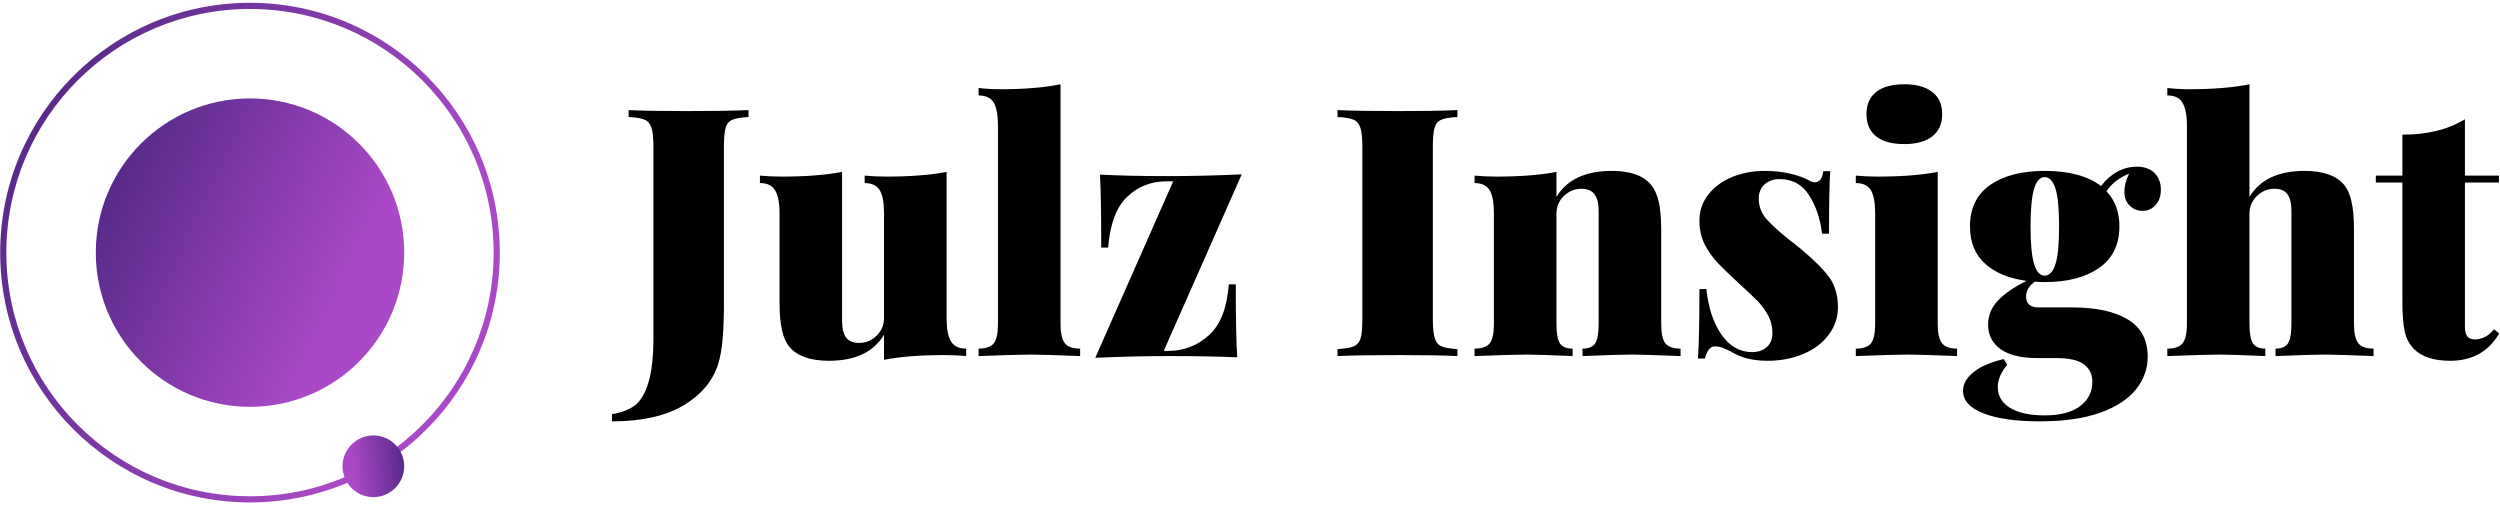
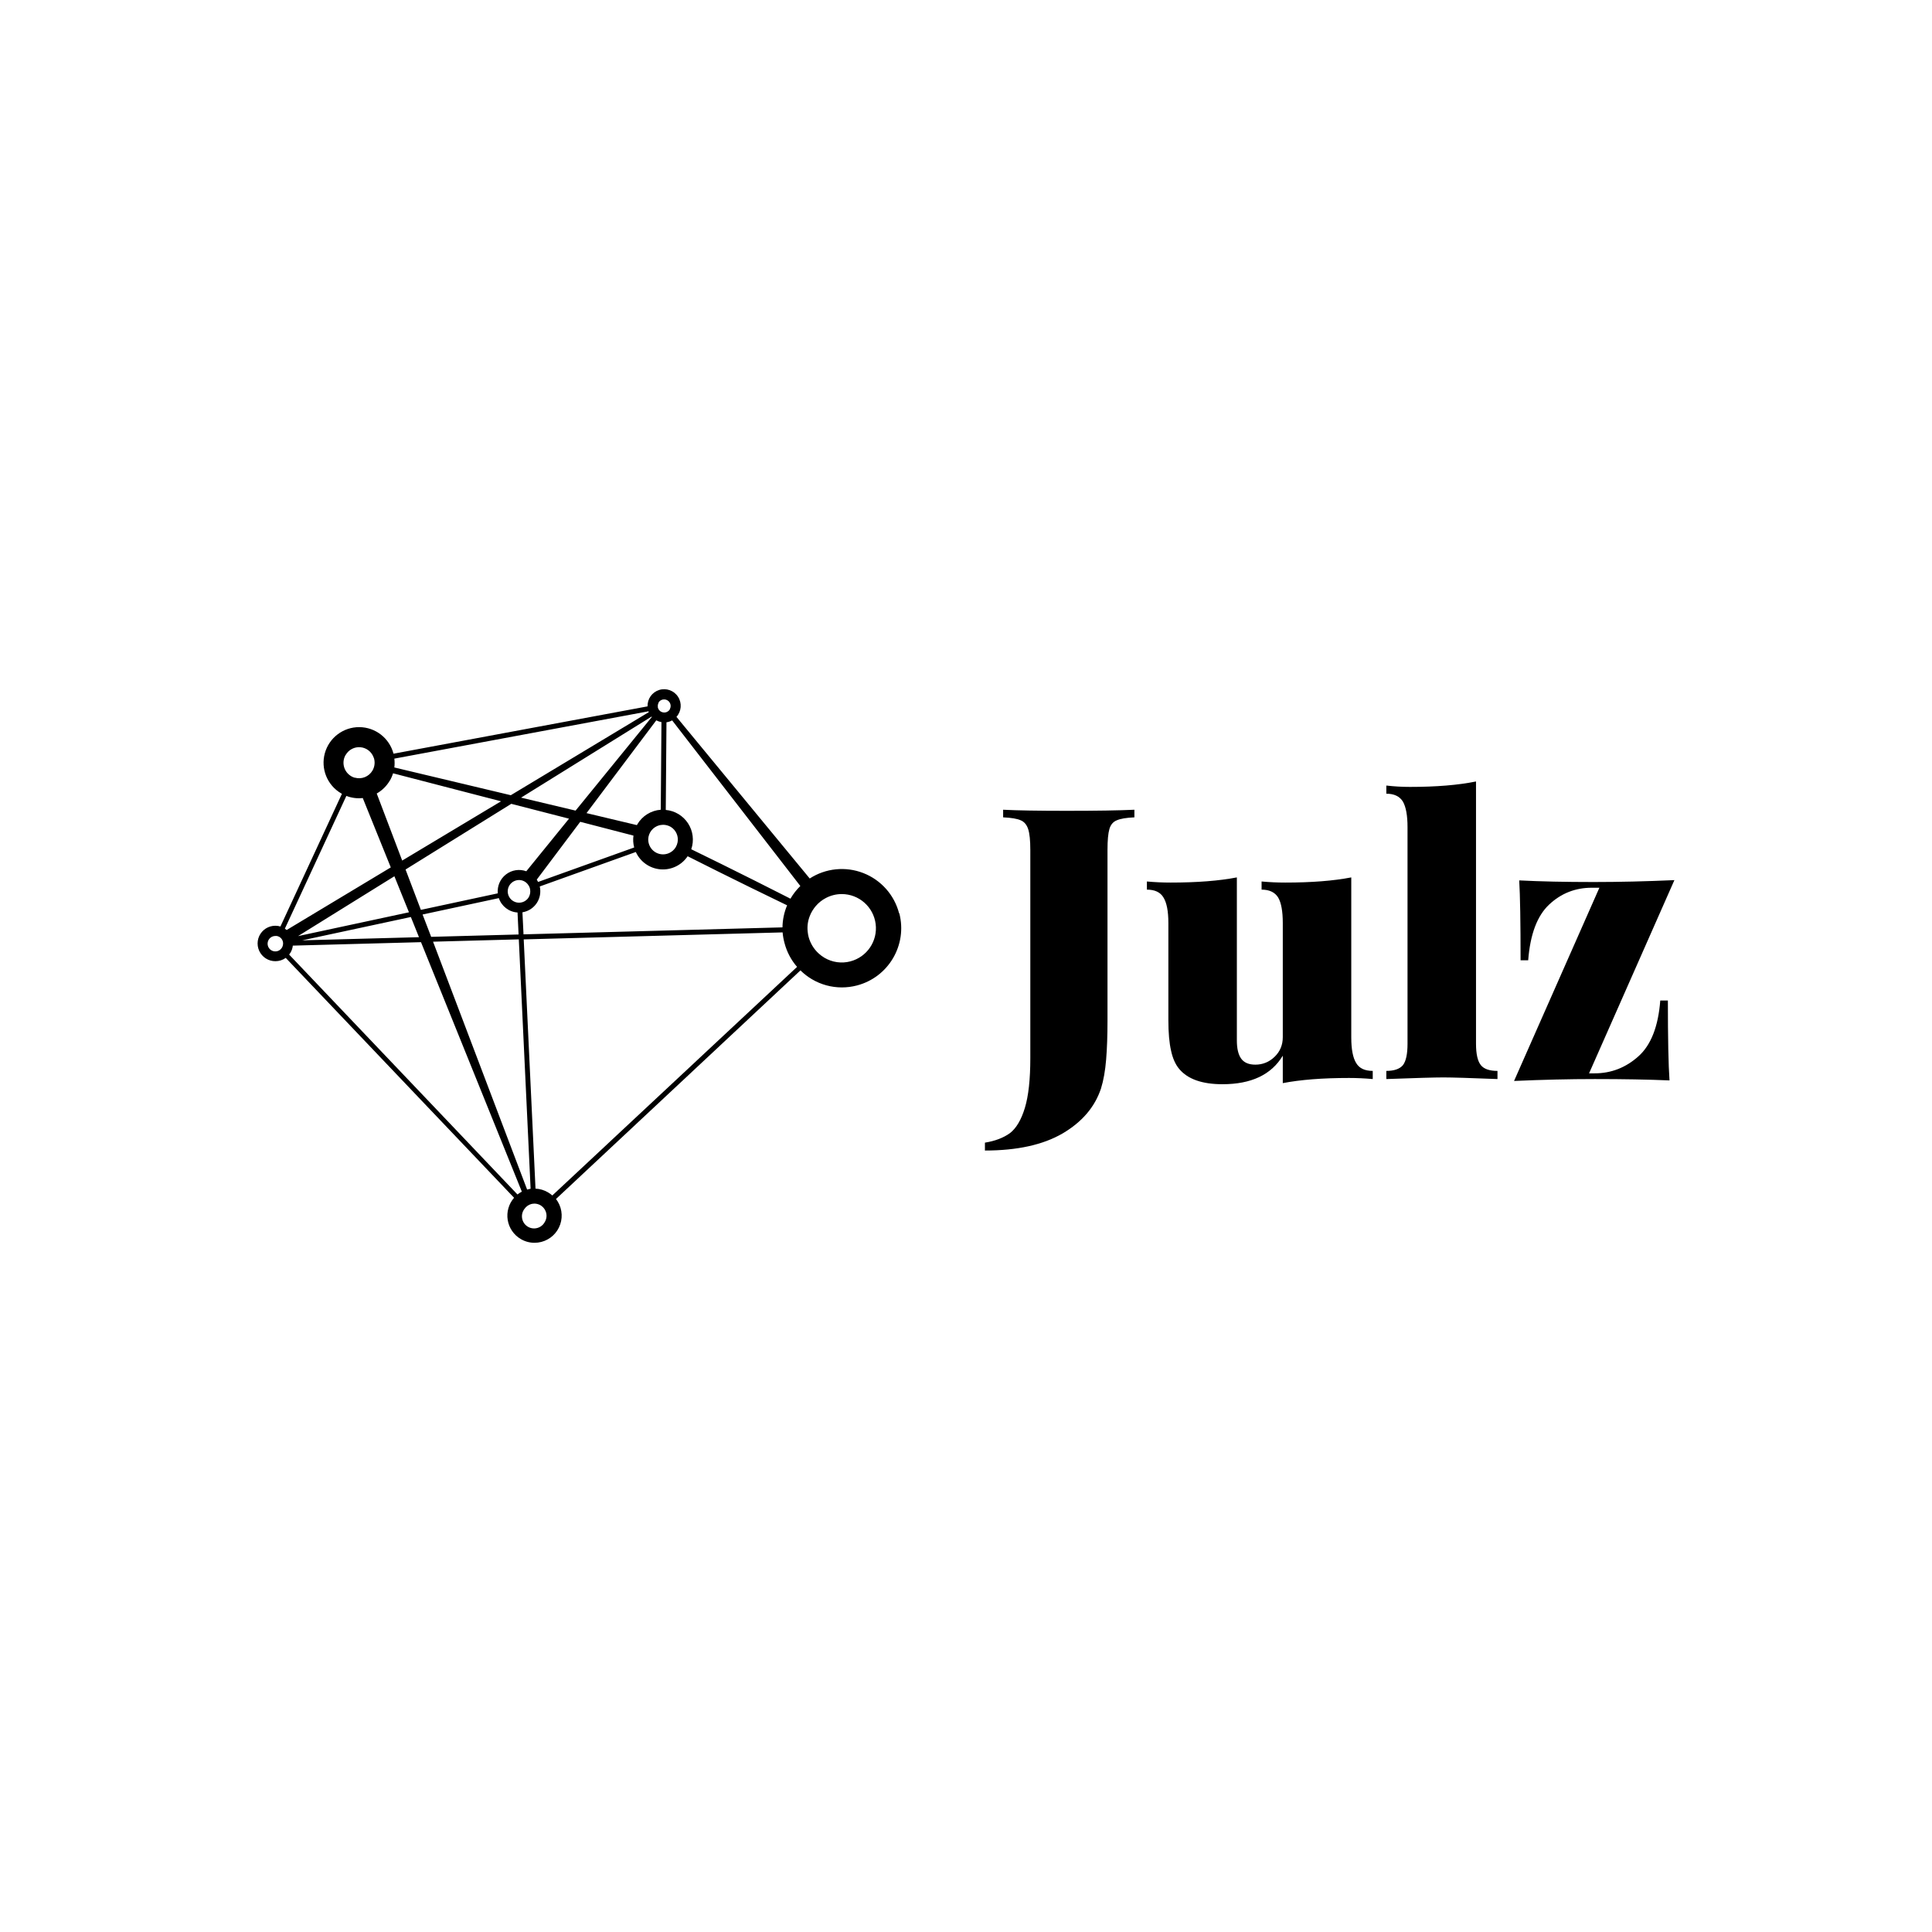
- <svg xmlns="http://www.w3.org/2000/svg" data-v-423bf9ae="" viewBox="0 0 445 90" class="iconLeft">
-   <g data-v-423bf9ae="" id="c168ba09-e4fc-4c4f-8512-8c2b7f38f91a" fill="#000000" transform="matrix(4.418262,0,0,4.418262,110.4801,-3.5567)">
-     <path d="M-0.35 17.78L-0.35 17.49L-0.35 17.49Q0.21 17.40 0.57 17.14L0.57 17.14L0.57 17.14Q0.92 16.87 1.12 16.21L1.12 16.21L1.12 16.21Q1.32 15.55 1.32 14.38L1.32 14.38L1.32 6.72L1.32 6.72Q1.32 6.19 1.24 5.95L1.24 5.95L1.24 5.95Q1.16 5.71 0.97 5.63L0.97 5.63L0.97 5.63Q0.77 5.54 0.32 5.52L0.32 5.52L0.32 5.24L0.32 5.24Q1.08 5.28 2.66 5.28L2.66 5.28L2.66 5.28Q4.30 5.28 5.15 5.24L5.15 5.24L5.15 5.52L5.15 5.52Q4.70 5.54 4.50 5.63L4.50 5.63L4.50 5.63Q4.30 5.71 4.23 5.95L4.23 5.95L4.23 5.95Q4.16 6.19 4.16 6.72L4.16 6.72L4.16 11.84L4.16 13.01L4.16 13.01Q4.16 13.82 4.11 14.43L4.11 14.43L4.11 14.43Q4.06 15.05 3.92 15.50L3.92 15.50L3.92 15.50Q3.58 16.52 2.51 17.15L2.51 17.15L2.51 17.15Q1.43 17.78-0.35 17.78L-0.35 17.78ZM13.13 7.73L13.13 13.62L13.13 13.62Q13.13 14.27 13.31 14.56L13.31 14.56L13.31 14.56Q13.48 14.85 13.92 14.85L13.92 14.85L13.92 15.15L13.92 15.15Q13.48 15.11 13.05 15.11L13.05 15.11L13.05 15.11Q11.59 15.11 10.61 15.30L10.61 15.30L10.61 14.29L10.61 14.29Q9.98 15.34 8.39 15.34L8.39 15.34L8.39 15.34Q7.27 15.34 6.80 14.78L6.80 14.78L6.80 14.78Q6.59 14.53 6.50 14.11L6.50 14.11L6.50 14.11Q6.40 13.68 6.40 12.98L6.40 12.98L6.40 9.41L6.40 9.41Q6.40 8.76 6.22 8.47L6.22 8.47L6.22 8.47Q6.05 8.18 5.61 8.18L5.61 8.18L5.61 7.88L5.61 7.88Q6.05 7.92 6.48 7.92L6.48 7.92L6.48 7.92Q7.94 7.92 8.92 7.73L8.92 7.73L8.92 13.73L8.92 13.73Q8.92 14.18 9.08 14.40L9.08 14.40L9.08 14.40Q9.24 14.62 9.60 14.62L9.60 14.62L9.60 14.62Q10.01 14.62 10.31 14.33L10.31 14.33L10.31 14.33Q10.61 14.04 10.61 13.61L10.61 13.61L10.61 9.41L10.61 9.41Q10.61 8.76 10.44 8.47L10.44 8.47L10.44 8.47Q10.26 8.18 9.83 8.18L9.83 8.18L9.83 7.88L9.83 7.88Q10.26 7.92 10.70 7.92L10.70 7.92L10.70 7.92Q12.15 7.92 13.13 7.73L13.13 7.73ZM17.72 4.20L17.72 13.85L17.72 13.85Q17.72 14.42 17.90 14.64L17.90 14.64L17.90 14.64Q18.07 14.85 18.51 14.85L18.51 14.85L18.51 15.15L18.51 15.15Q17.00 15.09 16.52 15.09L16.52 15.09L16.52 15.09Q16.04 15.09 14.42 15.15L14.42 15.15L14.42 14.85L14.42 14.85Q14.85 14.85 15.03 14.64L15.03 14.64L15.03 14.64Q15.20 14.42 15.20 13.85L15.20 13.85L15.20 5.88L15.20 5.88Q15.20 5.24 15.03 4.94L15.03 4.94L15.03 4.94Q14.85 4.65 14.42 4.65L14.42 4.65L14.42 4.35L14.42 4.35Q14.85 4.40 15.29 4.40L15.29 4.40L15.29 4.40Q16.74 4.40 17.72 4.20L17.72 4.20ZM25.02 7.83L21.88 14.94L22.08 14.94L22.08 14.94Q23.00 14.94 23.70 14.31L23.70 14.31L23.70 14.31Q24.39 13.69 24.50 12.26L24.50 12.26L24.78 12.26L24.78 12.26Q24.78 14.36 24.84 15.20L24.84 15.20L24.84 15.20Q23.67 15.15 22.09 15.15L22.09 15.15L22.09 15.15Q20.69 15.15 19.12 15.22L19.12 15.22L22.26 8.11L21.98 8.11L21.98 8.11Q21.07 8.11 20.41 8.73L20.41 8.73L20.41 8.73Q19.75 9.35 19.64 10.78L19.64 10.78L19.36 10.78L19.36 10.78Q19.36 8.68 19.31 7.84L19.31 7.84L19.31 7.84Q20.47 7.90 22.05 7.90L22.05 7.90L22.05 7.90Q23.45 7.90 25.02 7.83L25.02 7.83ZM33.71 5.24L33.71 5.52L33.71 5.52Q33.26 5.54 33.06 5.63L33.06 5.63L33.06 5.63Q32.86 5.71 32.79 5.95L32.79 5.95L32.79 5.95Q32.72 6.19 32.72 6.72L32.72 6.72L32.72 13.66L32.72 13.66Q32.72 14.20 32.80 14.43L32.80 14.43L32.80 14.43Q32.87 14.67 33.07 14.76L33.07 14.76L33.07 14.76Q33.26 14.84 33.71 14.87L33.71 14.87L33.71 15.15L33.71 15.15Q32.90 15.11 31.37 15.11L31.37 15.11L31.37 15.11Q29.68 15.11 28.88 15.15L28.88 15.15L28.88 14.87L28.88 14.87Q29.33 14.84 29.53 14.76L29.53 14.76L29.53 14.76Q29.74 14.67 29.81 14.43L29.81 14.43L29.81 14.43Q29.88 14.20 29.88 13.66L29.88 13.66L29.88 6.72L29.88 6.72Q29.88 6.19 29.80 5.95L29.80 5.95L29.80 5.95Q29.72 5.71 29.53 5.63L29.53 5.63L29.53 5.63Q29.33 5.54 28.88 5.52L28.88 5.52L28.88 5.24L28.88 5.24Q29.68 5.28 31.37 5.28L31.37 5.28L31.37 5.28Q32.89 5.28 33.71 5.24L33.71 5.24ZM39.93 7.69L39.93 7.69Q41.05 7.69 41.51 8.25L41.51 8.25L41.51 8.25Q41.72 8.50 41.82 8.93L41.82 8.93L41.82 8.93Q41.92 9.35 41.92 10.05L41.92 10.05L41.92 13.85L41.92 13.85Q41.92 14.42 42.09 14.64L42.09 14.64L42.09 14.64Q42.27 14.85 42.70 14.85L42.70 14.85L42.70 15.15L42.70 15.15Q41.19 15.09 40.74 15.09L40.74 15.09L40.74 15.09Q40.26 15.09 38.75 15.15L38.75 15.15L38.75 14.85L38.75 14.85Q39.12 14.85 39.26 14.64L39.26 14.64L39.26 14.64Q39.40 14.42 39.40 13.85L39.40 13.85L39.40 9.30L39.40 9.30Q39.40 8.85 39.23 8.63L39.23 8.63L39.23 8.63Q39.07 8.41 38.71 8.41L38.71 8.41L38.71 8.41Q38.30 8.41 38.00 8.70L38.00 8.70L38.00 8.70Q37.70 8.99 37.70 9.42L37.70 9.42L37.70 13.85L37.70 13.85Q37.70 14.42 37.84 14.64L37.84 14.64L37.84 14.64Q37.98 14.85 38.35 14.85L38.35 14.85L38.35 15.15L38.35 15.15Q36.95 15.09 36.50 15.09L36.50 15.09L36.50 15.09Q36.02 15.09 34.40 15.15L34.40 15.15L34.40 14.85L34.40 14.85Q34.83 14.85 35.01 14.64L35.01 14.64L35.01 14.64Q35.18 14.42 35.18 13.85L35.18 13.85L35.18 9.41L35.18 9.41Q35.18 8.76 35.01 8.47L35.01 8.47L35.01 8.47Q34.83 8.18 34.40 8.18L34.40 8.18L34.40 7.88L34.40 7.88Q34.85 7.92 35.27 7.92L35.27 7.92L35.27 7.92Q36.72 7.92 37.70 7.73L37.70 7.73L37.70 8.74L37.70 8.74Q38.33 7.69 39.93 7.69L39.93 7.69ZM46.09 7.69L46.09 7.69Q46.63 7.69 47.12 7.80L47.12 7.80L47.12 7.80Q47.60 7.92 47.85 8.06L47.85 8.06L47.85 8.06Q48.01 8.15 48.10 8.15L48.10 8.15L48.10 8.15Q48.40 8.15 48.45 7.70L48.45 7.70L48.73 7.70L48.73 7.70Q48.68 8.43 48.68 10.22L48.68 10.22L48.40 10.22L48.40 10.22Q48.29 9.30 47.87 8.66L47.87 8.66L47.87 8.66Q47.46 8.02 46.68 8.02L46.68 8.02L46.68 8.02Q46.33 8.02 46.09 8.23L46.09 8.23L46.09 8.23Q45.85 8.44 45.85 8.81L45.85 8.81L45.85 8.81Q45.85 9.27 46.16 9.63L46.16 9.63L46.16 9.63Q46.47 9.98 47.12 10.50L47.12 10.50L47.12 10.50Q47.15 10.51 47.53 10.82L47.53 10.82L47.53 10.82Q48.31 11.47 48.68 11.96L48.68 11.96L48.68 11.96Q49.04 12.46 49.04 13.19L49.04 13.19L49.04 13.19Q49.04 13.80 48.66 14.30L48.66 14.30L48.66 14.30Q48.29 14.80 47.63 15.07L47.63 15.07L47.63 15.07Q46.98 15.34 46.21 15.34L46.21 15.34L46.21 15.34Q45.33 15.34 44.77 14.99L44.77 14.99L44.77 14.99Q44.53 14.87 44.38 14.81L44.38 14.81L44.38 14.81Q44.23 14.76 44.07 14.76L44.07 14.76L44.07 14.76Q43.81 14.76 43.68 15.25L43.68 15.25L43.40 15.25L43.40 15.25Q43.46 14.45 43.46 12.45L43.46 12.45L43.74 12.45L43.74 12.45Q43.86 13.59 44.35 14.29L44.35 14.29L44.35 14.29Q44.84 14.99 45.58 14.99L45.58 14.99L45.58 14.99Q45.93 14.99 46.16 14.80L46.16 14.80L46.16 14.80Q46.40 14.60 46.40 14.22L46.40 14.22L46.40 14.22Q46.40 13.83 46.23 13.52L46.23 13.52L46.23 13.52Q46.07 13.22 45.84 12.97L45.84 12.97L45.84 12.97Q45.61 12.73 45.09 12.26L45.09 12.26L45.09 12.26Q44.51 11.72 44.20 11.40L44.20 11.40L44.20 11.40Q43.89 11.07 43.67 10.65L43.67 10.65L43.67 10.65Q43.46 10.22 43.46 9.70L43.46 9.70L43.46 9.70Q43.46 9.10 43.82 8.64L43.82 8.64L43.82 8.64Q44.18 8.18 44.79 7.93L44.79 7.93L44.79 7.93Q45.39 7.69 46.09 7.69L46.09 7.69ZM51.72 4.20L51.72 4.20Q52.44 4.20 52.84 4.51L52.84 4.51L52.84 4.51Q53.24 4.82 53.24 5.40L53.24 5.40L53.24 5.40Q53.24 5.99 52.84 6.30L52.84 6.30L52.84 6.30Q52.44 6.61 51.72 6.61L51.72 6.61L51.72 6.61Q50.97 6.61 50.58 6.30L50.58 6.30L50.58 6.30Q50.19 5.99 50.19 5.40L50.19 5.40L50.19 5.40Q50.19 4.82 50.58 4.51L50.58 4.51L50.58 4.51Q50.97 4.20 51.72 4.20L51.72 4.20ZM53.06 7.73L53.06 13.85L53.06 13.85Q53.06 14.42 53.24 14.64L53.24 14.64L53.24 14.64Q53.41 14.85 53.84 14.85L53.84 14.85L53.84 15.15L53.84 15.15Q52.33 15.09 51.86 15.09L51.86 15.09L51.86 15.09Q51.38 15.09 49.76 15.15L49.76 15.15L49.76 14.85L49.76 14.85Q50.19 14.85 50.37 14.64L50.37 14.64L50.37 14.64Q50.54 14.42 50.54 13.85L50.54 13.85L50.54 9.41L50.54 9.41Q50.54 8.76 50.37 8.47L50.37 8.47L50.37 8.47Q50.19 8.18 49.76 8.18L49.76 8.18L49.76 7.88L49.76 7.88Q50.20 7.92 50.62 7.92L50.62 7.92L50.62 7.92Q52.08 7.92 53.06 7.73L53.06 7.73ZM61.31 9.30L61.31 9.30Q61.01 9.30 60.80 9.09L60.80 9.09L60.80 9.09Q60.58 8.89 60.58 8.53L60.58 8.53L60.58 8.53Q60.58 8.19 60.77 7.80L60.77 7.80L60.77 7.80Q60.16 8.05 59.86 8.51L59.86 8.51L59.86 8.51Q60.38 9.06 60.38 9.93L60.38 9.93L60.38 9.93Q60.38 11.03 59.56 11.60L59.56 11.60L59.56 11.60Q58.74 12.17 57.37 12.17L57.37 12.17L57.37 12.17Q57.11 12.17 56.98 12.15L56.98 12.15L56.98 12.15Q56.62 12.40 56.62 12.74L56.62 12.74L56.62 12.74Q56.62 13.19 57.12 13.19L57.12 13.19L58.48 13.19L58.48 13.19Q59.91 13.19 60.71 13.67L60.71 13.67L60.71 13.67Q61.52 14.15 61.52 15.18L61.52 15.18L61.52 15.18Q61.52 15.90 61.05 16.49L61.05 16.49L61.05 16.49Q60.58 17.08 59.61 17.43L59.61 17.43L59.61 17.43Q58.63 17.78 57.18 17.78L57.18 17.78L57.18 17.78Q55.73 17.78 54.91 17.46L54.91 17.46L54.91 17.46Q54.08 17.14 54.08 16.55L54.08 16.55L54.08 16.55Q54.08 16.14 54.49 15.81L54.49 15.81L54.49 15.81Q54.89 15.47 55.72 15.27L55.72 15.27L55.86 15.50L55.86 15.50Q55.48 15.96 55.48 16.39L55.48 16.39L55.48 16.39Q55.48 16.94 55.98 17.24L55.98 17.24L55.98 17.24Q56.48 17.54 57.37 17.54L57.37 17.54L57.37 17.54Q58.30 17.54 58.79 17.17L58.79 17.17L58.79 17.17Q59.29 16.80 59.29 16.18L59.29 16.18L59.29 16.18Q59.29 15.75 58.96 15.49L58.96 15.49L58.96 15.49Q58.63 15.23 57.81 15.23L57.81 15.23L57.05 15.23L57.05 15.23Q56.10 15.23 55.59 14.87L55.59 14.87L55.59 14.87Q55.09 14.50 55.09 13.89L55.09 13.89L55.09 13.89Q55.09 13.33 55.49 12.91L55.49 12.91L55.49 12.91Q55.89 12.49 56.64 12.12L56.64 12.12L56.64 12.12Q55.58 11.98 54.97 11.43L54.97 11.43L54.97 11.43Q54.36 10.88 54.36 9.93L54.36 9.93L54.36 9.93Q54.36 8.82 55.18 8.25L55.18 8.25L55.18 8.25Q56 7.69 57.37 7.69L57.37 7.69L57.37 7.69Q58.84 7.69 59.64 8.30L59.64 8.30L59.64 8.30Q59.91 7.94 60.28 7.73L60.28 7.73L60.28 7.73Q60.66 7.52 61.08 7.52L61.08 7.52L61.08 7.52Q61.54 7.52 61.80 7.78L61.80 7.78L61.80 7.78Q62.05 8.04 62.05 8.44L62.05 8.44L62.05 8.44Q62.05 8.83 61.84 9.06L61.84 9.06L61.84 9.06Q61.63 9.30 61.31 9.30L61.31 9.30ZM57.37 11.91L57.37 11.91Q57.65 11.91 57.80 11.46L57.80 11.46L57.80 11.46Q57.95 11.00 57.95 9.93L57.95 9.93L57.95 9.93Q57.95 8.85 57.80 8.39L57.80 8.39L57.80 8.39Q57.65 7.94 57.37 7.94L57.37 7.94L57.37 7.94Q57.09 7.94 56.95 8.39L56.95 8.39L56.95 8.39Q56.80 8.85 56.80 9.93L56.80 9.93L56.80 9.93Q56.80 11.00 56.95 11.46L56.95 11.46L56.95 11.46Q57.09 11.91 57.37 11.91L57.37 11.91ZM65.62 4.20L65.62 8.74L65.62 8.74Q66.25 7.69 67.84 7.69L67.84 7.69L67.84 7.69Q68.96 7.69 69.43 8.25L69.43 8.25L69.43 8.25Q69.64 8.50 69.73 8.93L69.73 8.93L69.73 8.93Q69.83 9.35 69.83 10.05L69.83 10.05L69.83 13.85L69.83 13.85Q69.83 14.42 70.01 14.64L70.01 14.64L70.01 14.64Q70.18 14.85 70.62 14.85L70.62 14.85L70.62 15.15L70.62 15.15Q69.10 15.09 68.66 15.09L68.66 15.09L68.66 15.09Q68.18 15.09 66.67 15.15L66.67 15.15L66.67 14.85L66.67 14.85Q67.03 14.85 67.17 14.64L67.17 14.64L67.17 14.64Q67.31 14.42 67.31 13.85L67.31 13.85L67.31 9.30L67.31 9.30Q67.31 8.85 67.15 8.63L67.15 8.63L67.15 8.63Q66.99 8.41 66.63 8.41L66.63 8.41L66.63 8.41Q66.22 8.41 65.92 8.70L65.92 8.70L65.92 8.70Q65.62 8.99 65.62 9.42L65.62 9.42L65.62 13.85L65.62 13.85Q65.62 14.42 65.76 14.64L65.76 14.64L65.76 14.64Q65.90 14.85 66.26 14.85L66.26 14.85L66.26 15.15L66.26 15.15Q64.86 15.09 64.41 15.09L64.41 15.09L64.41 15.09Q63.94 15.09 62.31 15.15L62.31 15.15L62.31 14.85L62.31 14.85Q62.75 14.85 62.92 14.64L62.92 14.64L62.92 14.64Q63.10 14.42 63.10 13.85L63.10 13.85L63.10 5.88L63.10 5.88Q63.10 5.24 62.92 4.94L62.92 4.94L62.92 4.94Q62.75 4.65 62.31 4.65L62.31 4.65L62.31 4.35L62.31 4.35Q62.75 4.40 63.18 4.40L63.18 4.40L63.18 4.40Q64.64 4.40 65.62 4.20L65.62 4.20ZM74.30 5.61L74.30 7.88L75.67 7.88L75.67 8.16L74.30 8.16L74.30 13.97L74.30 13.97Q74.30 14.25 74.40 14.36L74.40 14.36L74.40 14.36Q74.49 14.48 74.72 14.48L74.72 14.48L74.72 14.48Q74.89 14.48 75.10 14.38L75.10 14.38L75.10 14.38Q75.31 14.28 75.47 14.07L75.47 14.07L75.68 14.24L75.68 14.24Q75.04 15.34 73.70 15.34L73.70 15.34L73.70 15.34Q72.73 15.34 72.25 14.87L72.25 14.87L72.25 14.87Q71.96 14.57 71.87 14.14L71.87 14.14L71.87 14.14Q71.78 13.71 71.78 12.92L71.78 12.92L71.78 8.16L70.71 8.16L70.71 7.88L71.78 7.88L71.78 6.23L71.78 6.23Q72.53 6.23 73.14 6.08L73.14 6.08L73.14 6.08Q73.75 5.94 74.30 5.61L74.30 5.61Z" />
+ <svg xmlns="http://www.w3.org/2000/svg" data-v-fde0c5aa="" viewBox="0 0 300 300" class="iconLeft">
+   <defs data-v-fde0c5aa="" />
+   <rect data-v-fde0c5aa="" fill="transparent" x="0" y="0" width="300px" height="300px" class="logo-background-square" />
+   <defs data-v-fde0c5aa="" />
+   <g data-v-fde0c5aa="" id="a2e55191-154e-4f85-83c4-f0bcb6b6e5d9" fill="#000000" transform="matrix(4.219967,0,0,4.219967,154.4164,103.6226)">
+     <path d="M-0.35 17.78L-0.35 17.49L-0.35 17.49Q0.21 17.40 0.57 17.14L0.57 17.14L0.57 17.14Q0.92 16.87 1.12 16.21L1.12 16.21L1.12 16.21Q1.32 15.55 1.32 14.38L1.32 14.38L1.32 6.72L1.32 6.72Q1.32 6.19 1.24 5.95L1.24 5.95L1.24 5.95Q1.16 5.71 0.97 5.63L0.97 5.63L0.97 5.63Q0.77 5.54 0.32 5.52L0.32 5.52L0.32 5.24L0.32 5.24Q1.08 5.28 2.66 5.28L2.66 5.28L2.66 5.28Q4.30 5.28 5.15 5.24L5.15 5.24L5.15 5.52L5.15 5.52Q4.70 5.54 4.50 5.63L4.50 5.63L4.50 5.63Q4.30 5.71 4.23 5.95L4.23 5.95L4.23 5.95Q4.16 6.19 4.16 6.72L4.16 6.72L4.16 11.84L4.16 13.01L4.16 13.01Q4.16 13.82 4.11 14.43L4.11 14.43L4.11 14.43Q4.06 15.05 3.92 15.50L3.92 15.50L3.92 15.50Q3.58 16.52 2.51 17.15L2.51 17.15L2.51 17.15Q1.43 17.78-0.35 17.78L-0.35 17.78ZM13.13 7.73L13.13 13.62L13.13 13.62Q13.13 14.27 13.31 14.56L13.31 14.56L13.31 14.56Q13.48 14.85 13.92 14.85L13.92 14.85L13.92 15.15L13.92 15.15Q13.48 15.11 13.05 15.11L13.05 15.11L13.05 15.11Q11.59 15.11 10.61 15.30L10.61 15.30L10.61 14.29L10.61 14.29Q9.98 15.34 8.39 15.34L8.39 15.34L8.39 15.34Q7.27 15.34 6.80 14.78L6.80 14.78L6.80 14.78Q6.59 14.53 6.50 14.11L6.50 14.11L6.50 14.11Q6.40 13.68 6.40 12.98L6.40 12.98L6.40 9.41L6.40 9.41Q6.40 8.76 6.22 8.47L6.22 8.47L6.22 8.47Q6.05 8.18 5.61 8.18L5.61 8.18L5.61 7.88L5.61 7.88Q6.05 7.92 6.48 7.92L6.48 7.92L6.48 7.92Q7.94 7.92 8.92 7.73L8.92 7.73L8.92 13.73L8.92 13.73Q8.92 14.18 9.08 14.40L9.08 14.40L9.08 14.40Q9.24 14.62 9.60 14.62L9.60 14.62L9.60 14.62Q10.01 14.62 10.31 14.33L10.31 14.33L10.31 14.33Q10.61 14.04 10.61 13.61L10.61 13.61L10.61 9.41L10.61 9.41Q10.61 8.76 10.44 8.47L10.44 8.47L10.44 8.47Q10.26 8.18 9.83 8.18L9.83 8.18L9.83 7.88L9.83 7.88Q10.26 7.92 10.70 7.92L10.70 7.92L10.70 7.92Q12.15 7.92 13.13 7.73L13.13 7.73ZM17.72 4.20L17.72 13.85L17.72 13.85Q17.72 14.42 17.90 14.64L17.90 14.64L17.90 14.64Q18.07 14.85 18.51 14.85L18.51 14.85L18.51 15.15L18.51 15.15Q17.00 15.09 16.52 15.09L16.52 15.09L16.52 15.09Q16.04 15.09 14.42 15.15L14.42 15.15L14.42 14.85L14.42 14.85Q14.85 14.85 15.03 14.64L15.03 14.64L15.03 14.64Q15.20 14.42 15.20 13.85L15.20 13.85L15.20 5.88L15.20 5.88Q15.20 5.24 15.03 4.94L15.03 4.94L15.03 4.94Q14.85 4.65 14.42 4.65L14.42 4.65L14.42 4.35L14.42 4.35Q14.85 4.40 15.29 4.40L15.29 4.40L15.29 4.40Q16.74 4.40 17.72 4.20L17.72 4.20ZM25.02 7.83L21.88 14.94L22.08 14.94L22.08 14.94Q23.00 14.94 23.70 14.31L23.70 14.31L23.70 14.31Q24.39 13.69 24.50 12.26L24.50 12.26L24.78 12.26L24.78 12.26Q24.78 14.36 24.84 15.20L24.84 15.20L24.84 15.20Q23.67 15.15 22.09 15.15L22.09 15.15L22.09 15.15Q20.69 15.15 19.12 15.22L19.12 15.22L22.26 8.11L21.98 8.11L21.98 8.11Q21.07 8.11 20.41 8.73L20.41 8.73L20.41 8.73Q19.75 9.35 19.64 10.78L19.64 10.78L19.36 10.78L19.36 10.78Q19.36 8.68 19.31 7.84L19.31 7.84L19.31 7.84Q20.47 7.90 22.05 7.90L22.05 7.90L22.05 7.90Q23.45 7.90 25.02 7.83L25.02 7.83Z" />
  </g>
-   <defs data-v-423bf9ae="">
-     <linearGradient data-v-423bf9ae="" gradientTransform="rotate(25)" id="af9ed6e7-4de8-491b-b016-697a47fae416" x1="0%" y1="0%" x2="100%" y2="0%">
-       <stop data-v-423bf9ae="" offset="0%" style="stop-color: rgb(73, 36, 126); stop-opacity: 1;" />
-       <stop data-v-423bf9ae="" offset="100%" style="stop-color: rgb(170, 73, 199); stop-opacity: 1;" />
-     </linearGradient>
-   </defs>
-   <g data-v-423bf9ae="" id="55c2d0a6-c55a-4d99-8695-bba62ef5f93b" transform="matrix(1.097948,0,0,1.097948,-10.39738,-9.930502)" stroke="none" fill="url(#af9ed6e7-4de8-491b-b016-697a47fae416)">
-     <g>
-       <path d="M50 90.5c22.368 0 40.5-18.132 40.5-40.5S72.368 9.5 50 9.5 9.5 27.632 9.5 50 27.632 90.5 50 90.5zm0-1c-21.815 0-39.5-17.685-39.5-39.5S28.185 10.5 50 10.5 89.5 28.185 89.5 50 71.815 89.5 50 89.5z" />
-       <circle cx="50" cy="50" r="25" />
-       <circle transform="rotate(150 70 84.641)" cx="70" cy="84.641" r="5" />
-     </g>
+   <defs data-v-fde0c5aa="" />
+   <g data-v-fde0c5aa="" id="2688e829-eed9-49f8-9c68-645982e4ded3" stroke="none" fill="#000000" transform="matrix(0.3888137,0,0,0.3888137,4.014825,66.75199)">
+     <path d="M348.75 193.09a23.63 23.63 0 0 0-35.7-13.93l-53.22-64.55a6.62 6.62 0 1 0-11.54-4.19l-101.46 18.9a14.2 14.2 0 1 0-20.94 15.83l.34.18-24.56 53a7.08 7.08 0 1 0-2 13.86 7.13 7.13 0 0 0 4.12-1.32l91.19 95.8a10.83 10.83 0 0 0 2.67 16.48 10.78 10.78 0 0 0 5.48 1.5 11 11 0 0 0 2.75-.35 10.85 10.85 0 0 0 5.84-17.14l97.63-91.3a23.76 23.76 0 0 0 4.58 3.53 23.51 23.51 0 0 0 11.95 3.27 23.81 23.81 0 0 0 6-.77 23.66 23.66 0 0 0 16.95-28.84zm-19.46 19.17a13.57 13.57 0 0 1-10.35-1.44 13.76 13.76 0 0 1-2.34-1.74 13.77 13.77 0 0 1-4-6.6 13.79 13.79 0 0 1-.36-2.07 13 13 0 0 1 .82-6.23 13.81 13.81 0 0 1 1-2.06c.06-.1.13-.19.19-.29a13.79 13.79 0 0 1 1.22-1.67 13.48 13.48 0 0 1 4-3.19 13.58 13.58 0 0 1 6.39-1.59 13.66 13.66 0 0 1 3.41 26.88zM207.78 312.63a4.81 4.81 0 0 1-.51 3.67 4.85 4.85 0 1 1-8.35-4.91c.06-.1.13-.18.2-.27a4.78 4.78 0 0 1 1.28-1.28l.17-.1a4.82 4.82 0 0 1 1.31-.58c.16 0 .31-.07.47-.09a4.88 4.88 0 0 1 .75-.07 5 5 0 0 1 2.45.67c.11.07.2.15.31.22a4.77 4.77 0 0 1 1.37 1.46 4.82 4.82 0 0 1 .55 1.28zm-7.42-9.28l-.17.05-37.57-99 34.25-.93 4.71 99.59a11 11 0 0 0-1.22.3zM100.91 208a3.08 3.08 0 1 1-1.28-5.88H100.21a3 3 0 0 1 1 .35 3 3 0 0 1 1.39 3.5v.08a3.07 3.07 0 0 1-.21.49s0 .1-.07.15a3.06 3.06 0 0 1-1.41 1.31zm26.82-78.19a6.17 6.17 0 0 1 11.16 1c.07.18.15.35.2.54a6.23 6.23 0 0 1 .19 1.42v.18a6.13 6.13 0 0 1-.39 2.12 6.27 6.27 0 0 1-.47 1 6.2 6.2 0 0 1-7 2.83h-.14a6.23 6.23 0 0 1-1.34-.58l-.33-.22a6.21 6.21 0 0 1-1.88-8.34zm17.6 10.34a14.27 14.27 0 0 0 1.32-3l43.12 11.18L150.3 172l-10.17-26.78a14.11 14.11 0 0 0 5.2-5.12zm107.31-31.22a2.6 2.6 0 0 1 1.6-1.21 2.66 2.66 0 0 1 .66-.08 2.61 2.61 0 0 1 2.3 3.85v.1a2.59 2.59 0 0 1-1.28 1.09l-.29.11a2.61 2.61 0 0 1-1.34 0 3.5 3.5 0 0 1-.68-.27l-.19-.14a2.58 2.58 0 0 1-.67-.7l-.11-.18a2.62 2.62 0 0 1-.24-.58 2.66 2.66 0 0 1 0-.27 2.69 2.69 0 0 1 .32-1.71zm-51.77 77.67a4.53 4.53 0 1 1-3.9-6.83 4.44 4.44 0 0 1 3.76 2.1 3.83 3.83 0 0 1 .68 1.88 4.49 4.49 0 0 1-.54 2.8zm3.18-7l17.35-23.08 21.26 5.51a11.9 11.9 0 0 0 .27 4.68v.07l-38.36 13.76a8.53 8.53 0 0 0-.57-1.02zm47.72-63.6a6.58 6.58 0 0 0 2.07.7l-.28 35a11.91 11.91 0 0 0-9.37 5.84c-.06.1-.1.2-.16.3l-20.12-4.79zm8.49 48.77a5.88 5.88 0 0 1-.69 1.83 6 6 0 0 1-.66.91 5.9 5.9 0 0 1-9.59-1 6 6 0 0 1-.77-3.06 6 6 0 0 1 4.45-5.55c.18 0 .36-.07.53-.1a5.92 5.92 0 0 1 1-.09 6.25 6.25 0 0 1 3 .82 5.93 5.93 0 0 1 2.73 6.27zM250 114.65l-30.46 37.4-21.77-5.18 52.11-32.36zm-33.08 40.62l-17.06 21a8.51 8.51 0 0 0-11.38 8.82l-30.72 6.6-6.12-16.12 42.22-26.23zM153 192.66l-44.3 9.51 38.48-23.9zm.76 1.88l3.24 8.06-46.64 1.26zm4.68-1l30.45-6.54a8.44 8.44 0 0 0 7.47 5.74l.42 8.78-34.91.94zm39.88-.88a8.49 8.49 0 0 0 6.91-10.32l38.37-13.76a11.89 11.89 0 0 0 20.7 1.69l.59.3 11.41 5.72 13.11 6.48 13.16 6.4 1.45.7a23.39 23.39 0 0 0-1.85 8.81l-103.42 2.79zm110.98-10.5a23.75 23.75 0 0 0-3.84 4.89l-.1.18-1.43-.73-13.06-6.6-13.1-6.52-11.46-5.62-.57-.28a11.89 11.89 0 0 0-10.18-15.7l.28-35a6.67 6.67 0 0 0 2.27-.76zm-60.64-69.77c0 .11.08.22.13.33l-55.12 33.18-46.51-11.08a14.08 14.08 0 0 0 0-3.53zM128 146.18a13.76 13.76 0 0 0 6.55.85l11.19 27.7-41.58 25a7 7 0 0 0-.72-.53zm-22.85 63.37a7.09 7.09 0 0 0 .55-.8 7 7 0 0 0 .92-2.78l51.19-1.38 40.27 99.64a10.73 10.73 0 0 0-1.75 1.12zm105.1 96.2a11 11 0 0 0-1.71-1.24 10.79 10.79 0 0 0-5-1.49l-4.71-99.54 103.39-2.79A23.91 23.91 0 0 0 303 205a23.54 23.54 0 0 0 5 9.46z" data-name="Immersive experience" />
  </g>
</svg>
